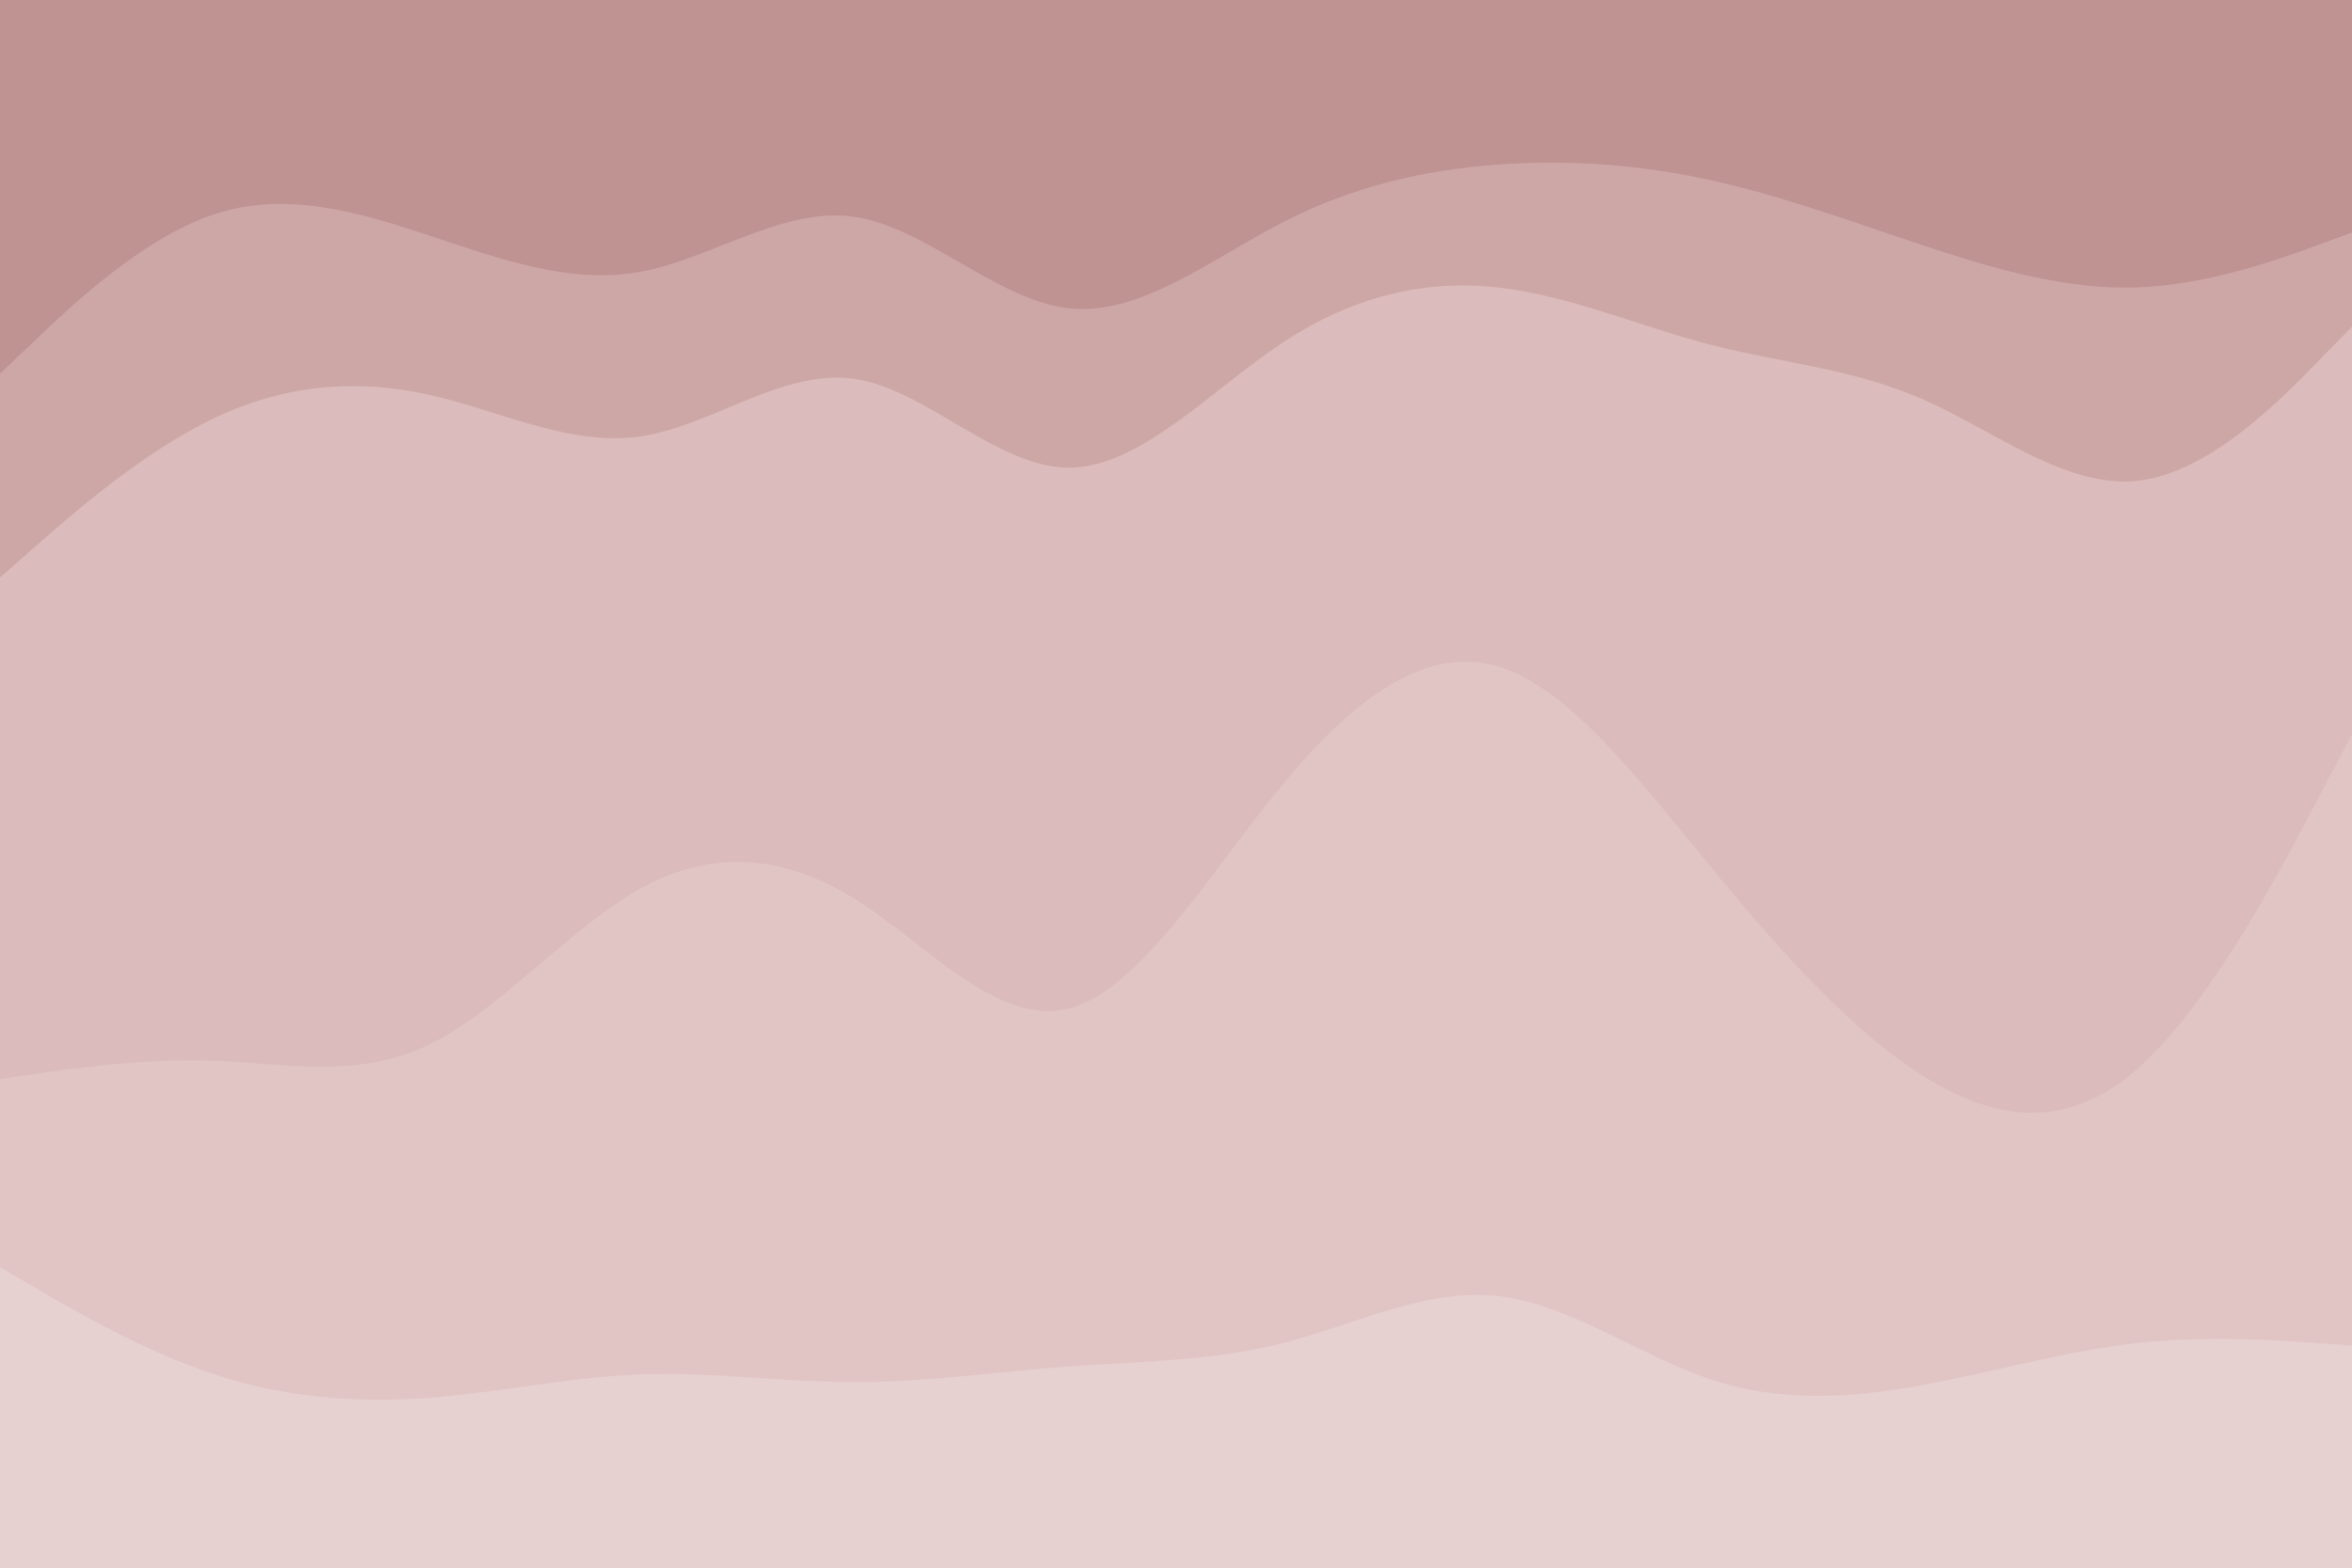
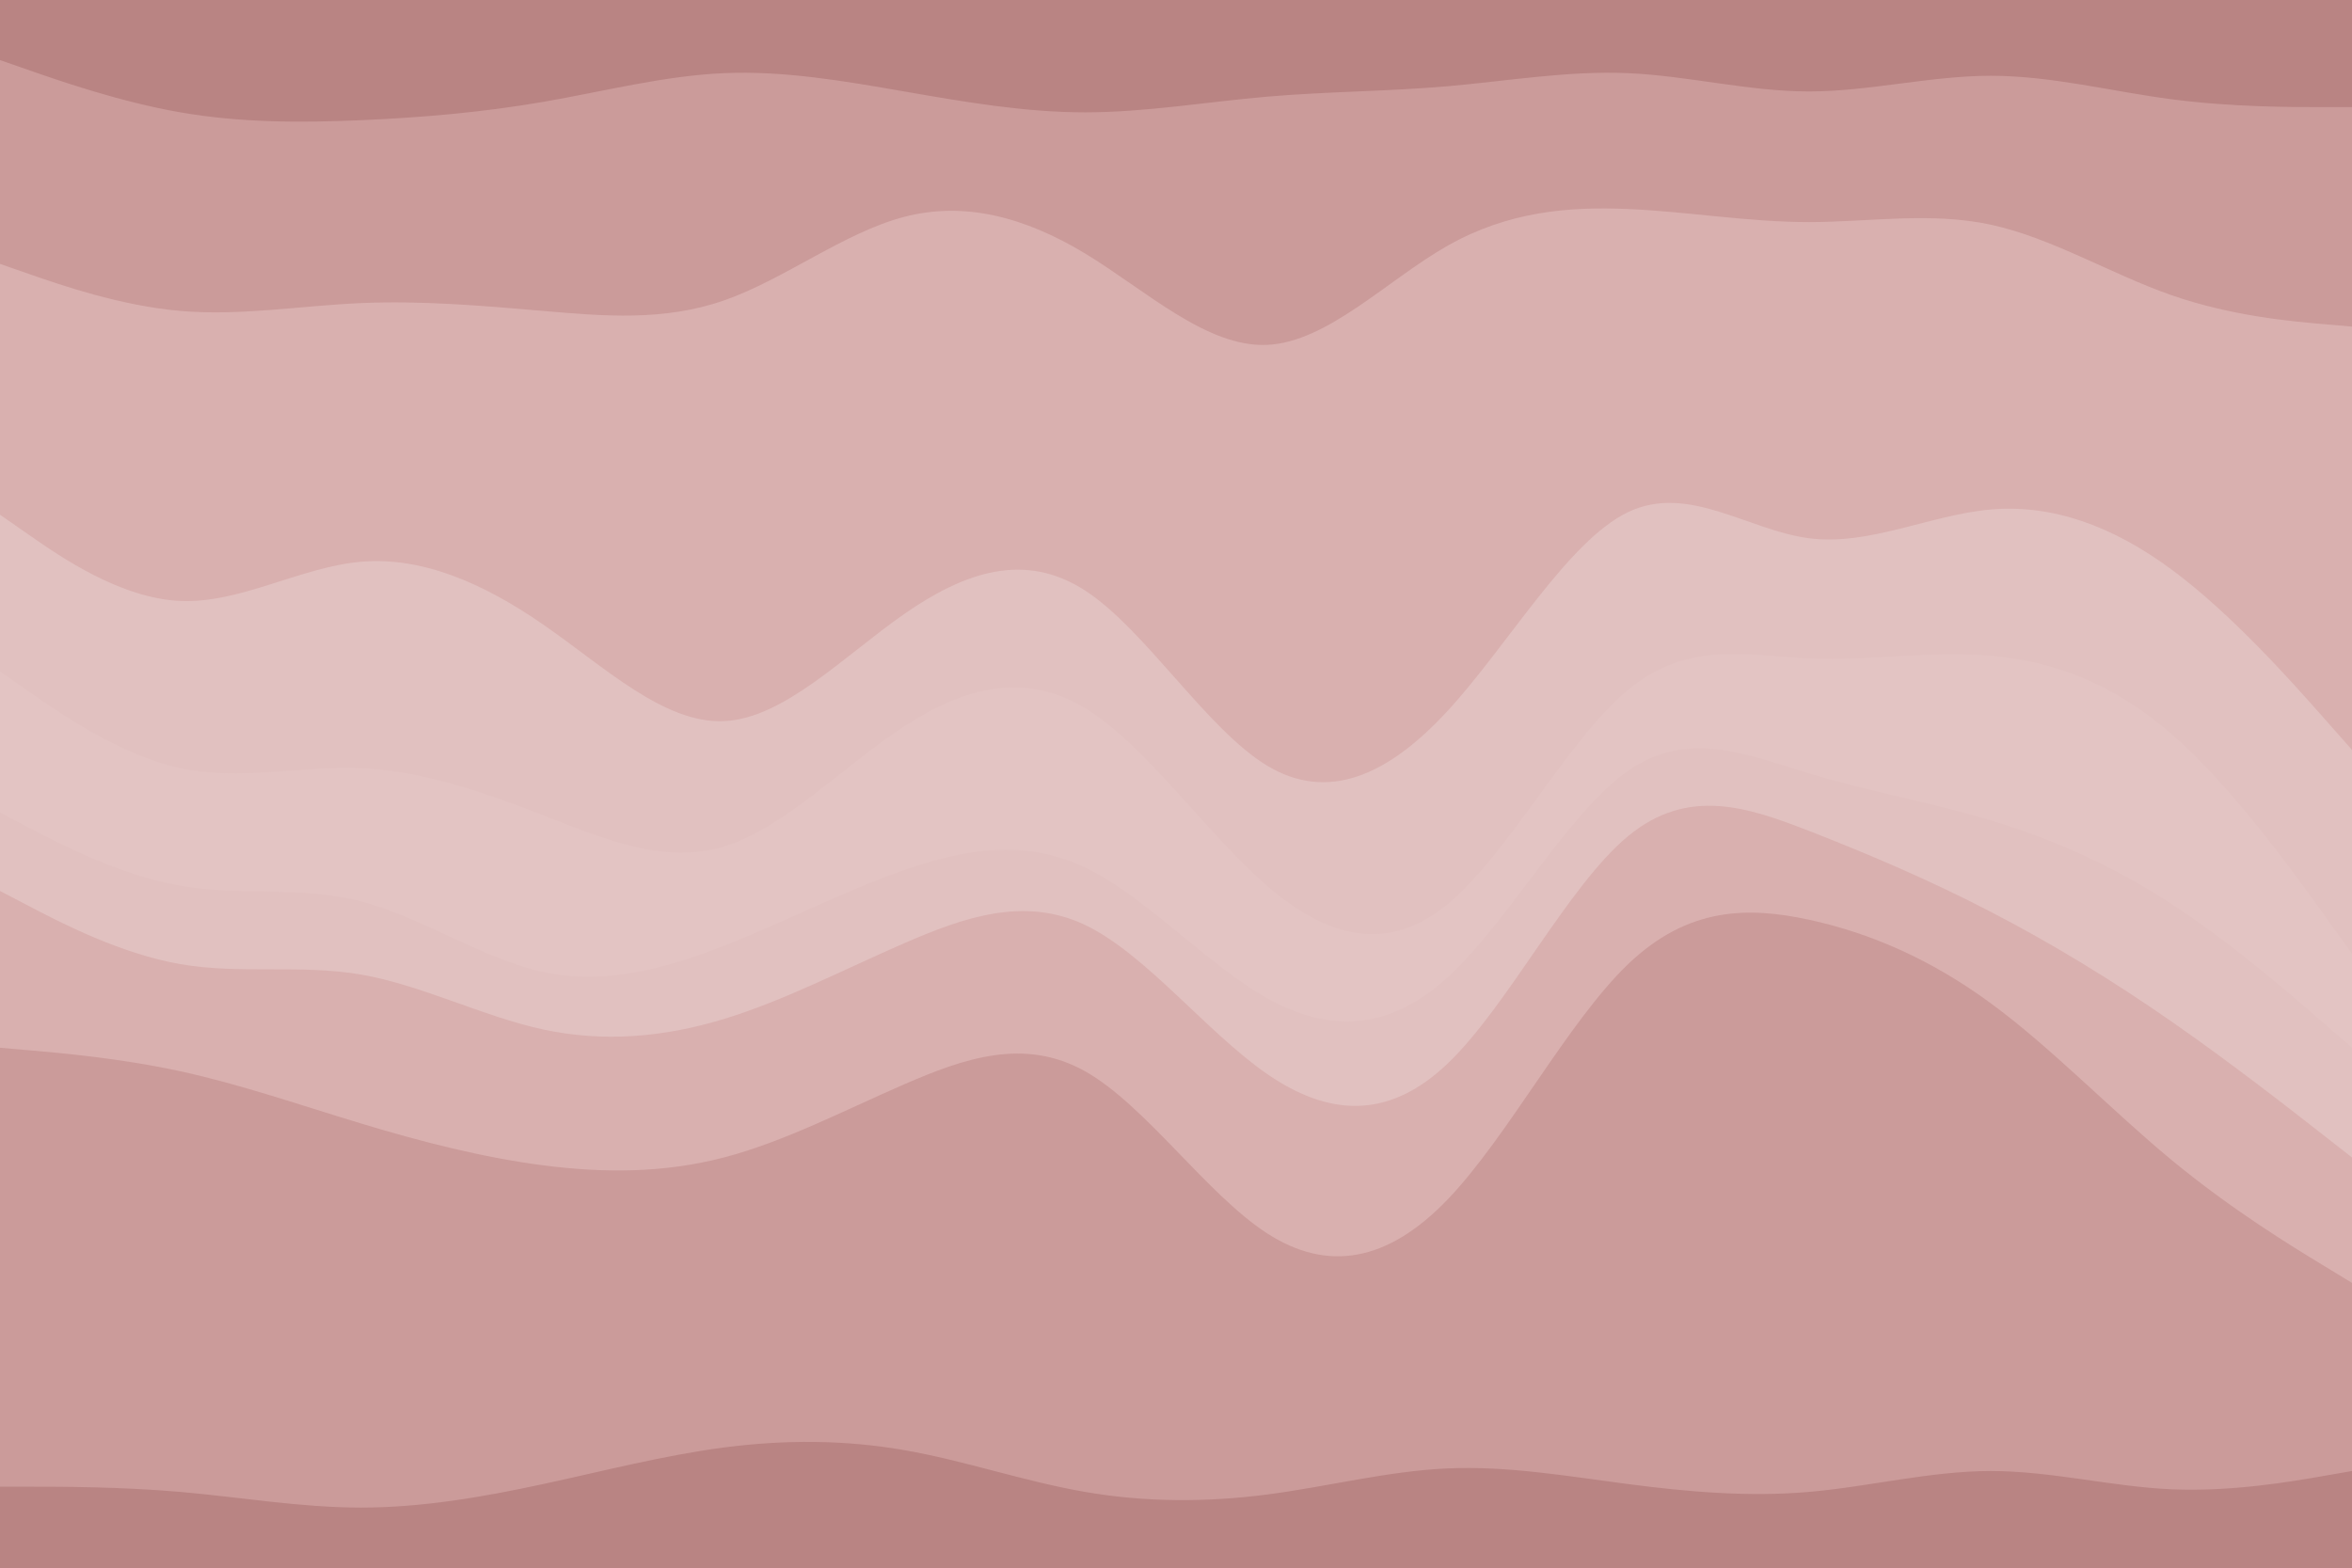
<svg xmlns="http://www.w3.org/2000/svg" id="visual" viewBox="0 0 900 600" width="900" height="600" version="1.1">
-   <path d="M0 145L13.7 132C27.3 119 54.7 93 82 84C109.3 75 136.7 83 163.8 92C191 101 218 111 245.2 106C272.3 101 299.7 81 327 85C354.3 89 381.7 117 409 120C436.3 123 463.7 101 491 87C518.3 73 545.7 67 573 65C600.3 63 627.7 65 654.8 71C682 77 709 87 736.2 96C763.3 105 790.7 113 818 112C845.3 111 872.7 101 886.3 96L900 91L900 0L886.3 0C872.7 0 845.3 0 818 0C790.7 0 763.3 0 736.2 0C709 0 682 0 654.8 0C627.7 0 600.3 0 573 0C545.7 0 518.3 0 491 0C463.7 0 436.3 0 409 0C381.7 0 354.3 0 327 0C299.7 0 272.3 0 245.2 0C218 0 191 0 163.8 0C136.7 0 109.3 0 82 0C54.7 0 27.3 0 13.7 0L0 0Z" fill="#bf9392" />
-   <path d="M0 223L13.7 211C27.3 199 54.7 175 82 162C109.3 149 136.7 147 163.8 153C191 159 218 173 245.2 169C272.3 165 299.7 143 327 147C354.3 151 381.7 181 409 181C436.3 181 463.7 151 491 133C518.3 115 545.7 109 573 112C600.3 115 627.7 127 654.8 134C682 141 709 143 736.2 155C763.3 167 790.7 189 818 186C845.3 183 872.7 155 886.3 141L900 127L900 89L886.3 94C872.7 99 845.3 109 818 110C790.7 111 763.3 103 736.2 94C709 85 682 75 654.8 69C627.7 63 600.3 61 573 63C545.7 65 518.3 71 491 85C463.7 99 436.3 121 409 118C381.7 115 354.3 87 327 83C299.7 79 272.3 99 245.2 104C218 109 191 99 163.8 90C136.7 81 109.3 73 82 82C54.7 91 27.3 117 13.7 130L0 143Z" fill="#cda7a6" />
-   <path d="M0 415L13.7 413C27.3 411 54.7 407 82 408C109.3 409 136.7 415 163.8 402C191 389 218 357 245.2 342C272.3 327 299.7 329 327 346C354.3 363 381.7 395 409 388C436.3 381 463.7 335 491 302C518.3 269 545.7 249 573 257C600.3 265 627.7 301 654.8 334C682 367 709 397 736.2 414C763.3 431 790.7 435 818 411C845.3 387 872.7 335 886.3 309L900 283L900 125L886.3 139C872.7 153 845.3 181 818 184C790.7 187 763.3 165 736.2 153C709 141 682 139 654.8 132C627.7 125 600.3 113 573 110C545.7 107 518.3 113 491 131C463.7 149 436.3 179 409 179C381.7 179 354.3 149 327 145C299.7 141 272.3 163 245.2 167C218 171 191 157 163.8 151C136.7 145 109.3 147 82 160C54.7 173 27.3 197 13.7 209L0 221Z" fill="#dbbbbb" />
-   <path d="M0 487L13.7 495C27.3 503 54.7 519 82 528C109.3 537 136.7 539 163.8 537C191 535 218 529 245.2 528C272.3 527 299.7 531 327 531C354.3 531 381.7 527 409 525C436.3 523 463.7 523 491 516C518.3 509 545.7 495 573 498C600.3 501 627.7 521 654.8 530C682 539 709 537 736.2 532C763.3 527 790.7 519 818 516C845.3 513 872.7 515 886.3 516L900 517L900 281L886.3 307C872.7 333 845.3 385 818 409C790.7 433 763.3 429 736.2 412C709 395 682 365 654.8 332C627.7 299 600.3 263 573 255C545.7 247 518.3 267 491 300C463.7 333 436.3 379 409 386C381.7 393 354.3 361 327 344C299.7 327 272.3 325 245.2 340C218 355 191 387 163.8 400C136.7 413 109.3 407 82 406C54.7 405 27.3 409 13.7 411L0 413Z" fill="#e1c5c5" />
-   <path d="M0 601L13.7 601C27.3 601 54.7 601 82 601C109.3 601 136.7 601 163.8 601C191 601 218 601 245.2 601C272.3 601 299.7 601 327 601C354.3 601 381.7 601 409 601C436.3 601 463.7 601 491 601C518.3 601 545.7 601 573 601C600.3 601 627.7 601 654.8 601C682 601 709 601 736.2 601C763.3 601 790.7 601 818 601C845.3 601 872.7 601 886.3 601L900 601L900 515L886.3 514C872.7 513 845.3 511 818 514C790.7 517 763.3 525 736.2 530C709 535 682 537 654.8 528C627.7 519 600.3 499 573 496C545.7 493 518.3 507 491 514C463.7 521 436.3 521 409 523C381.7 525 354.3 529 327 529C299.7 529 272.3 525 245.2 526C218 527 191 533 163.8 535C136.7 537 109.3 535 82 526C54.7 517 27.3 501 13.7 493L0 485Z" fill="#e7d0d0" />
+   <path d="M0 25L11.5 29C23 33 46 41 69 45C92 49 115 49 138.2 48C161.3 47 184.7 45 207.8 41C231 37 254 31 277 30C300 29 323 33 346 37C369 41 392 45 415.2 45C438.3 45 461.7 41 484.8 39C508 37 531 37 554 35C577 33 600 29 623 30C646 31 669 37 692.2 37C715.3 37 738.7 31 761.8 31C785 31 808 37 831 40C854 43 877 43 888.5 43L900 43L900 0L888.5 0C877 0 854 0 831 0C808 0 785 0 761.8 0C738.7 0 715.3 0 692.2 0C669 0 646 0 623 0C600 0 577 0 554 0C531 0 508 0 484.8 0C461.7 0 438.3 0 415.2 0C392 0 369 0 346 0C323 0 300 0 277 0C254 0 231 0 207.8 0C184.7 0 161.3 0 138.2 0C115 0 92 0 69 0C46 0 23 0 11.5 0L0 0Z" fill="#b98483" />
+   <path d="M0 103L11.5 107C23 111 46 119 69 121C92 123 115 119 138.2 118C161.3 117 184.7 119 207.8 121C231 123 254 125 277 117C300 109 323 91 346 85C369 79 392 85 415.2 99C438.3 113 461.7 135 484.8 134C508 133 531 109 554 96C577 83 600 81 623 82C646 83 669 87 692.2 87C715.3 87 738.7 83 761.8 88C785 93 808 107 831 115C854 123 877 125 888.5 126L900 127L900 41L888.5 41C877 41 854 41 831 38C808 35 785 29 761.8 29C738.7 29 715.3 35 692.2 35C669 35 646 29 623 28C600 27 577 31 554 33C531 35 508 35 484.8 37C461.7 39 438.3 43 415.2 43C392 43 369 39 346 35C323 31 300 27 277 28C254 29 231 35 207.8 39C184.7 43 161.3 45 138.2 46C115 47 92 47 69 43C46 39 23 31 11.5 27L0 23Z" fill="#cb9b9a" />
+   <path d="M0 199L11.5 207C23 215 46 231 69 232C92 233 115 219 138.2 217C161.3 215 184.7 225 207.8 241C231 257 254 279 277 278C300 277 323 253 346 237C369 221 392 213 415.2 228C438.3 243 461.7 281 484.8 295C508 309 531 299 554 274C577 249 600 209 623 198C646 187 669 205 692.2 208C715.3 211 738.7 199 761.8 197C785 195 808 203 831 220C854 237 877 263 888.5 276L900 289L900 125L888.5 124C877 123 854 121 831 113C808 105 785 91 761.8 86C738.7 81 715.3 85 692.2 85C669 85 646 81 623 80C600 79 577 81 554 94C531 107 508 131 484.8 132C461.7 133 438.3 111 415.2 97C392 83 369 77 346 83C323 89 300 107 277 115C254 123 231 121 207.8 119C184.7 117 161.3 115 138.2 116C115 117 92 121 69 119C46 117 23 109 11.5 105L0 101Z" fill="#d9b0af" />
+   <path d="M0 259L11.5 267C23 275 46 291 69 296C92 301 115 295 138.2 296C161.3 297 184.7 305 207.8 314C231 323 254 333 277 326C300 319 323 295 346 280C369 265 392 259 415.2 273C438.3 287 461.7 321 484.8 341C508 361 531 367 554 348C577 329 600 285 623 266C646 247 669 253 692.2 254C715.3 255 738.7 251 761.8 253C785 255 808 263 831 283C854 303 877 335 888.5 351L900 367L900 287L888.5 274C877 261 854 235 831 218C808 201 785 193 761.8 195C738.7 197 715.3 209 692.2 206C669 203 646 185 623 196C600 207 577 247 554 272C531 297 508 307 484.8 293C461.7 279 438.3 241 415.2 226C392 211 369 219 346 235C323 251 300 275 277 276C254 277 231 255 207.8 239C184.7 223 161.3 213 138.2 215C115 217 92 231 69 230C46 229 23 213 11.5 205L0 197Z" fill="#e1c1c0" />
+   <path d="M0 313L11.5 319C23 325 46 337 69 341C92 345 115 341 138.2 347C161.3 353 184.7 369 207.8 374C231 379 254 373 277 364C300 355 323 343 346 335C369 327 392 323 415.2 334C438.3 345 461.7 371 484.8 384C508 397 531 397 554 376C577 355 600 313 623 297C646 281 669 291 692.2 298C715.3 305 738.7 309 761.8 316C785 323 808 333 831 348C854 363 877 383 888.5 393L900 403L900 365L888.5 349C877 333 854 301 831 281C808 261 785 253 761.8 251C738.7 249 715.3 253 692.2 252C669 251 646 245 623 264C600 283 577 327 554 346C531 365 508 359 484.8 339C461.7 319 438.3 285 415.2 271C392 257 369 263 346 278C323 293 300 317 277 324C254 331 231 321 207.8 312C184.7 303 161.3 295 138.2 294C115 293 92 299 69 294C46 289 23 273 11.5 265L0 257Z" fill="#e3c4c3" />
+   <path d="M0 343L11.5 349C23 355 46 367 69 371C92 375 115 371 138.2 375C161.3 379 184.7 391 207.8 396C231 401 254 399 277 392C300 385 323 373 346 363C369 353 392 345 415.2 356C438.3 367 461.7 397 484.8 413C508 429 531 431 554 409C577 387 600 341 623 322C646 303 669 311 692.2 320C715.3 329 738.7 339 761.8 351C785 363 808 377 831 393C854 409 877 427 888.5 436L900 445L900 401L888.5 391C877 381 854 361 831 346C808 331 785 321 761.8 314C738.7 307 715.3 303 692.2 296C669 289 646 279 623 295C600 311 577 353 554 374C531 395 508 395 484.8 382C461.7 369 438.3 343 415.2 332C392 321 369 325 346 333C323 341 300 353 277 362C254 371 231 377 207.8 372C184.7 367 161.3 351 138.2 345C115 339 92 343 69 339C46 335 23 323 11.5 317L0 311Z" fill="#e1c1c0" />
+   <path d="M0 403L11.5 404C23 405 46 407 69 412C92 417 115 425 138.2 432C161.3 439 184.7 445 207.8 448C231 451 254 451 277 445C300 439 323 427 346 417C369 407 392 399 415.2 412C438.3 425 461.7 459 484.8 474C508 489 531 485 554 461C577 437 600 393 623 371C646 349 669 349 692.2 354C715.3 359 738.7 369 761.8 386C785 403 808 427 831 446C854 465 877 479 888.5 486L900 493L900 443L888.5 434C877 425 854 407 831 391C808 375 785 361 761.8 349C738.7 337 715.3 327 692.2 318C669 309 646 301 623 320C600 339 577 385 554 407C531 429 508 427 484.8 411C461.7 395 438.3 365 415.2 354C392 343 369 351 346 361C323 371 300 383 277 390C254 397 231 399 207.8 394C184.7 389 161.3 377 138.2 373C115 369 92 373 69 369C46 365 23 353 11.5 347L0 341Z" fill="#d9b0af" />
+   <path d="M0 571L11.5 571C23 571 46 571 69 573C92 575 115 579 138.2 579C161.3 579 184.7 575 207.8 570C231 565 254 559 277 556C300 553 323 553 346 557C369 561 392 569 415.2 573C438.3 577 461.7 577 484.8 574C508 571 531 565 554 564C577 563 600 567 623 570C646 573 669 575 692.2 573C715.3 571 738.7 565 761.8 565C785 565 808 571 831 572C854 573 877 569 888.5 567L900 565L900 491L888.5 484C877 477 854 463 831 444C808 425 785 401 761.8 384C738.7 367 715.3 357 692.2 352C669 347 646 347 623 369C600 391 577 435 554 459C531 483 508 487 484.8 472C461.7 457 438.3 423 415.2 410C392 397 369 405 346 415C323 425 300 437 277 443C254 449 231 449 207.8 446C184.7 443 161.3 437 138.2 430C115 423 92 415 69 410C46 405 23 403 11.5 402L0 401Z" fill="#cb9b9a" />
+   <path d="M0 601L11.5 601C23 601 46 601 69 601C92 601 115 601 138.2 601C161.3 601 184.7 601 207.8 601C231 601 254 601 277 601C300 601 323 601 346 601C369 601 392 601 415.2 601C438.3 601 461.7 601 484.8 601C508 601 531 601 554 601C577 601 600 601 623 601C646 601 669 601 692.2 601C715.3 601 738.7 601 761.8 601C785 601 808 601 831 601C854 601 877 601 888.5 601L900 601L900 563L888.5 565C877 567 854 571 831 570C808 569 785 563 761.8 563C738.7 563 715.3 569 692.2 571C669 573 646 571 623 568C600 565 577 561 554 562C531 563 508 569 484.8 572C461.7 575 438.3 575 415.2 571C392 567 369 559 346 555C323 551 300 551 277 554C254 557 231 563 207.8 568C184.7 573 161.3 577 138.2 577C115 577 92 573 69 571C46 569 23 569 11.5 569L0 569Z" fill="#b98483" />
</svg>
